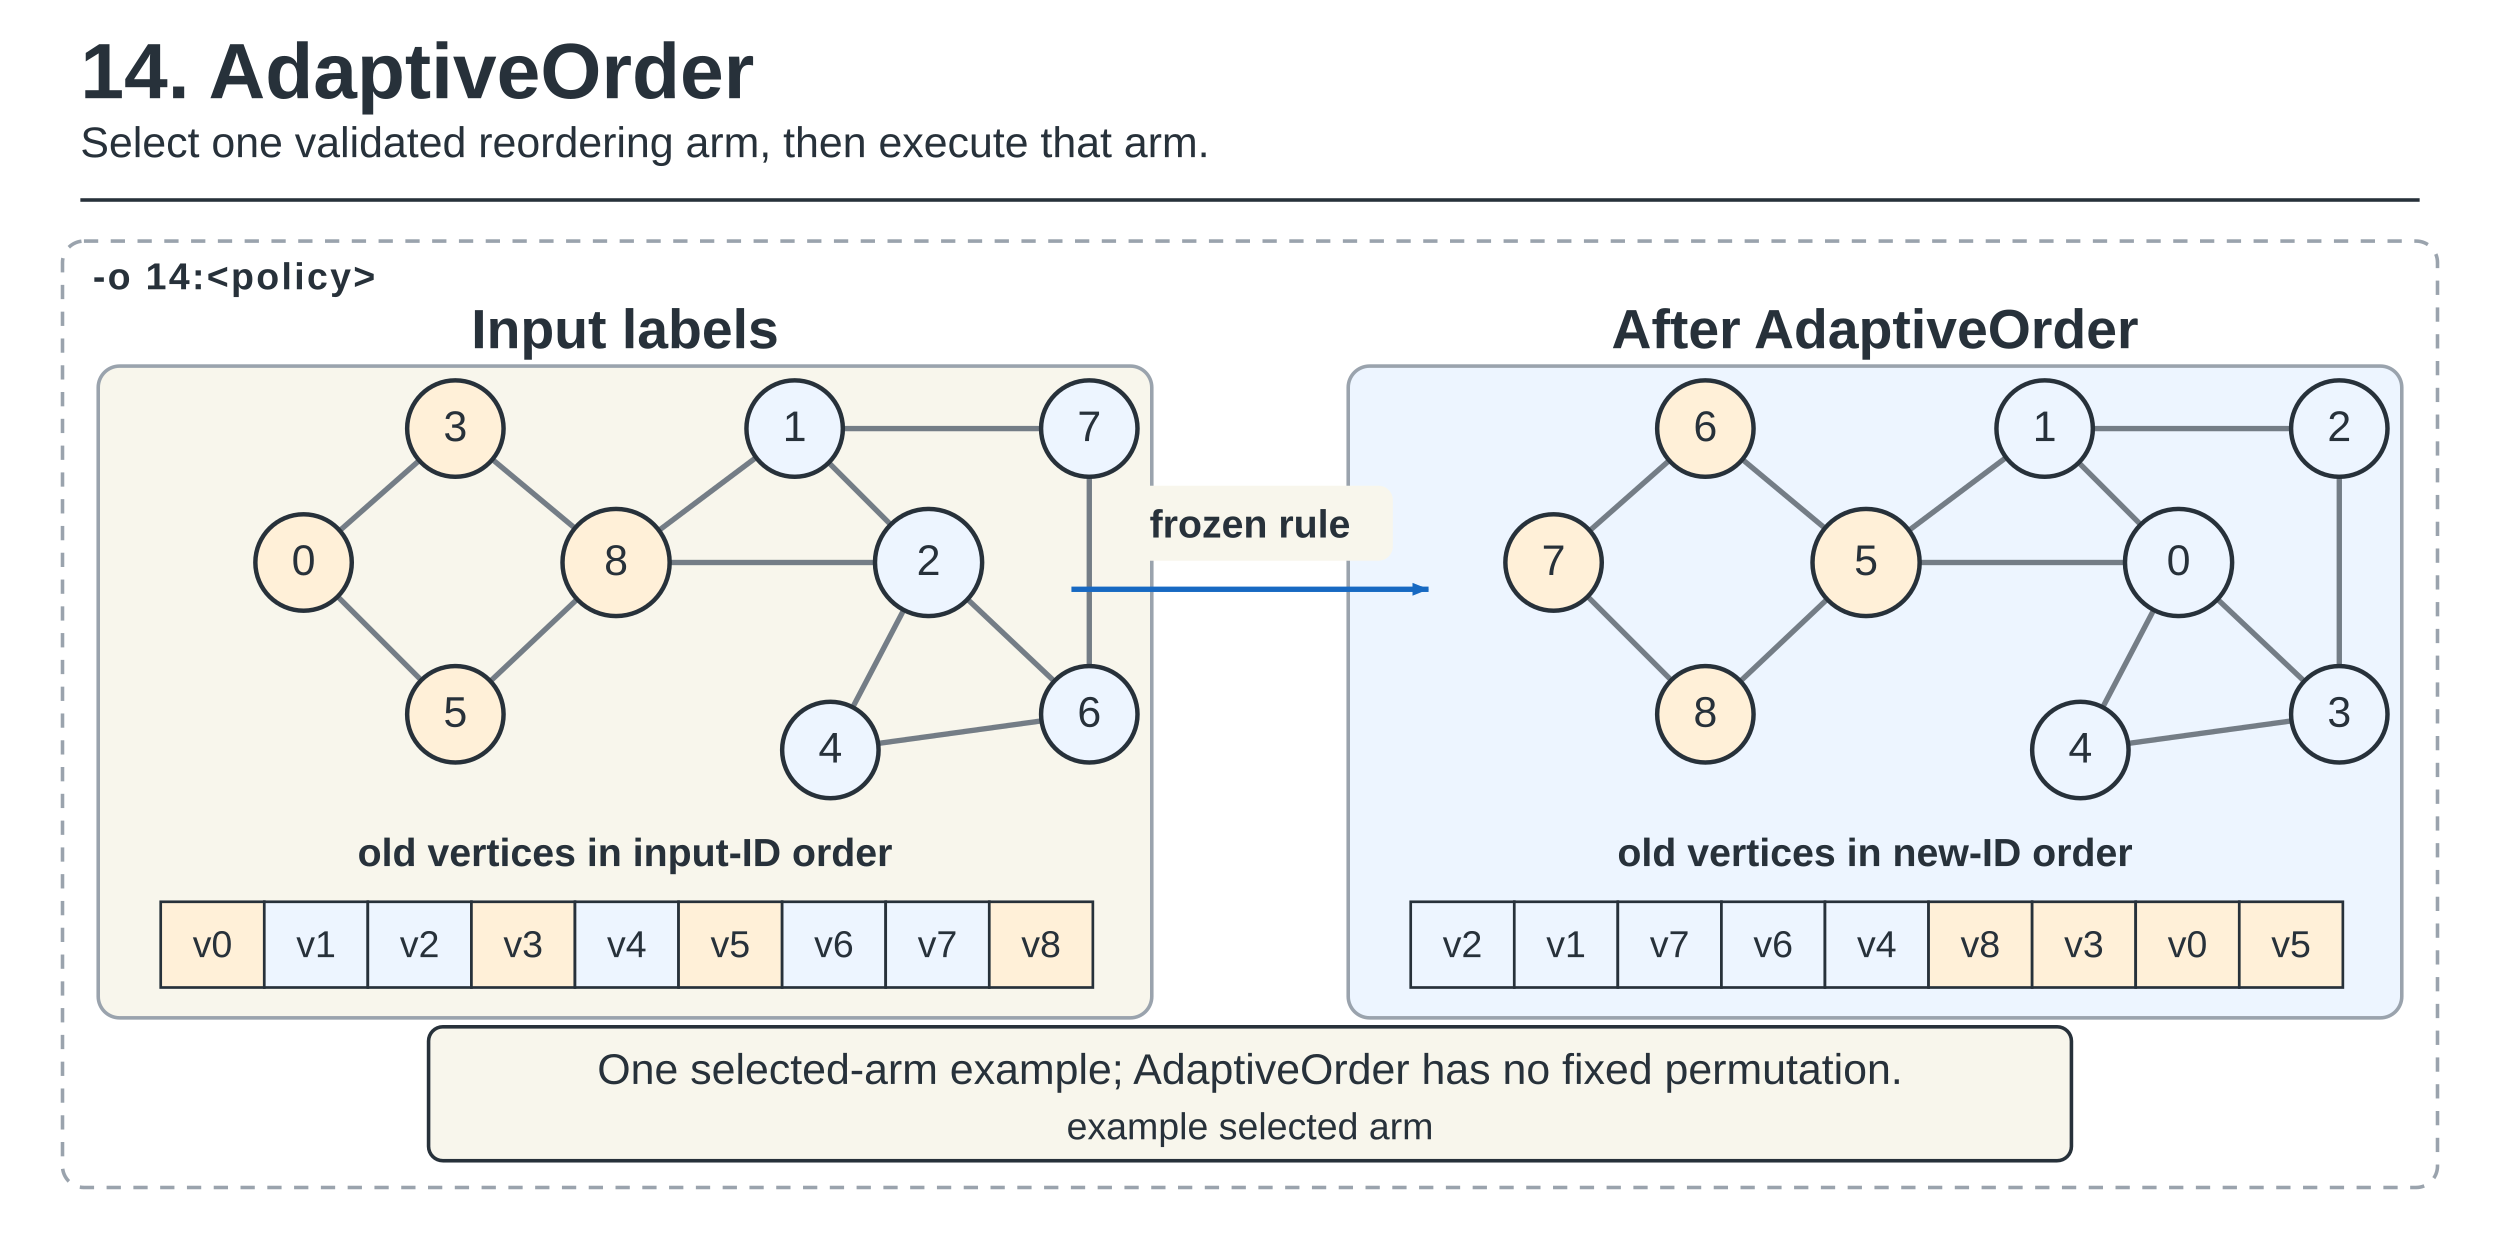
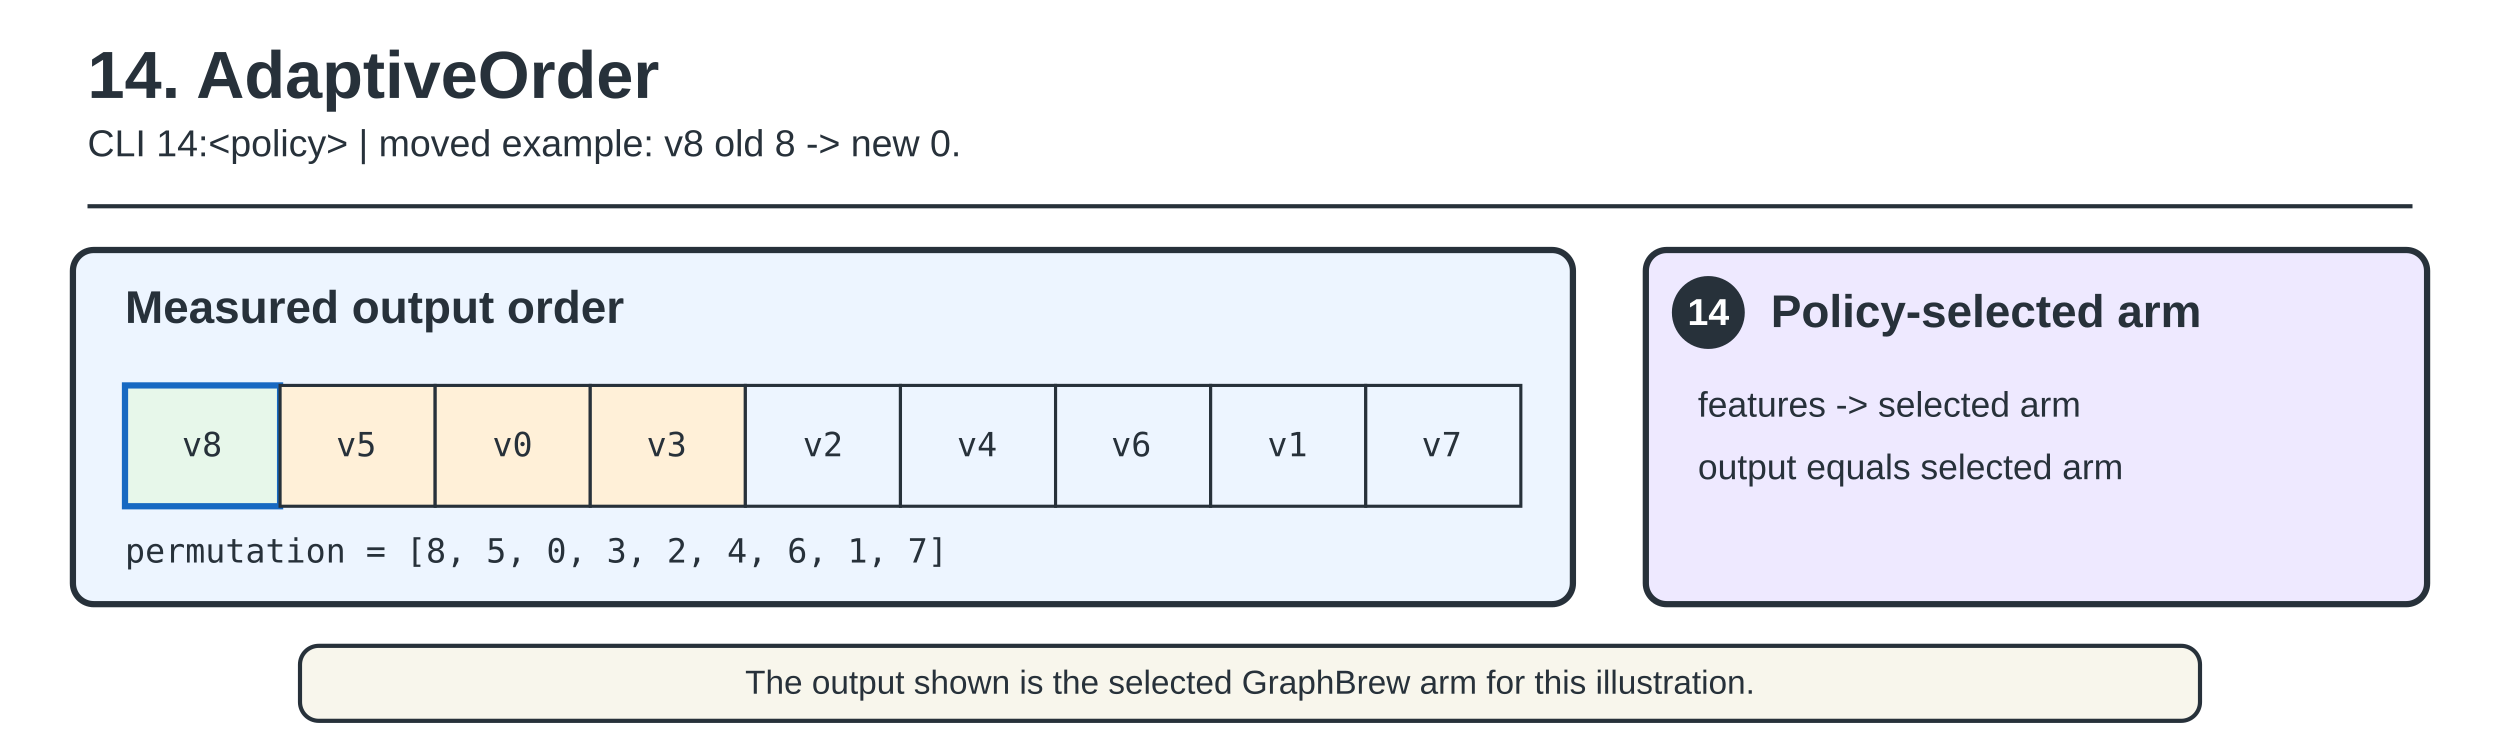
- <svg xmlns="http://www.w3.org/2000/svg" width="1400" height="700" viewBox="0 0 1400 700" role="img" aria-labelledby="title desc" fill="#27313A">
+ <svg xmlns="http://www.w3.org/2000/svg" width="1200" height="360" viewBox="0 0 1200 360" role="img" aria-labelledby="title desc" fill="#27313A">
  <defs>
-     <marker id="arrow" viewBox="0 0 10 8" markerWidth="9" markerHeight="8" refX="10" refY="4" orient="auto" markerUnits="userSpaceOnUse">
+     <marker id="arrow" viewBox="0 0 10 8" markerWidth="10" markerHeight="8" refX="10" refY="4" orient="auto" markerUnits="userSpaceOnUse">
      <path d="M0 0 L10 4 L0 8 Z" fill="#1769C2" />
-     </marker>
-     <marker id="edge-arrow" viewBox="0 0 8 6" markerWidth="7" markerHeight="6" refX="8" refY="3" orient="auto" markerUnits="userSpaceOnUse">
-       <path d="M0 0 L8 3 L0 6 Z" fill="#747D86" />
    </marker>
    <style>
      :root{color-scheme:light dark}
      @media(prefers-color-scheme:dark){
        [fill="#27313A"]{fill:#ECE7DD}[stroke="#27313A"]{stroke:#ECE7DD}
-         [fill="#FFFFFF"]{fill:#1E2327}
-         [fill="#F8F6EC"]{fill:#252A2E}[fill="#EDF5FF"]{fill:#273846}
-         [fill="#E7F7EA"]{fill:#24382A}[fill="#FFF0D8"]{fill:#3B3122}
-         [fill="#F7DEDC"]{fill:#3D292A}[fill="#EEE9FF"]{fill:#302C3C}
-         [stroke="#9AA3AD"]{stroke:#747D86}
+         [fill="#FFFFFF"]{fill:#1E2327}[fill="#F8F6EC"]{fill:#252A2E}
+         [fill="#EDF5FF"]{fill:#273846}[fill="#E7F7EA"]{fill:#24382A}
+         [fill="#FFF0D8"]{fill:#3B3122}[fill="#F7DEDC"]{fill:#3D292A}
+         [fill="#EEE9FF"]{fill:#302C3C}[stroke="#9AA3AD"]{stroke:#747D86}
+         [stroke="#1769C2"]{stroke:#63A8FF}[fill="#1769C2"]{fill:#63A8FF}
+         .arrow{stroke:#63A8FF!important}.edge{stroke:#ECE7DD!important}
      }
-       .sans{font-family:Arial,Helvetica,sans-serif}.title{font-size:44px;font-weight:700}
-       .subtitle{font-size:24px}.domain{font-size:21px;font-weight:700;letter-spacing:1.3px}
-       .heading{font-size:31px;font-weight:700}.body{font-size:24px}
-       .label{font-size:22px;font-weight:700}.small{font-size:21px}
-       .flow{fill:none;stroke:#1769C2;stroke-width:3;marker-end:url(#arrow)}
-           .graph-panel{stroke:#9AA3AD;stroke-width:2}
+       .sans{font-family:Arial,Helvetica,sans-serif}
+       .mono{font-family:"SFMono-Regular",Consolas,monospace}
+       .title{font-size:32px;font-weight:700}.subtitle{font-size:18px}
+       .domain{font-size:16px;font-weight:700;letter-spacing:1.2px}.heading{font-size:22px;font-weight:700}
+       .label{font-size:18px;font-weight:700}.body{font-size:17px}.small{font-size:16px}
+       .arrow{fill:none;stroke:#1769C2;stroke-width:3;marker-end:url(#arrow)}
+       .edge{stroke:#27313A;stroke-width:2.2}
    </style>
  </defs>
-   <rect width="1400" height="700" fill="#FFFFFF" />
-   <text x="45" y="55" class="sans title">14. AdaptiveOrder</text>
-   <text x="45" y="88" class="sans subtitle">Select one validated reordering arm, then execute that arm.</text>
-   <line x1="45" y1="112" x2="1355" y2="112" stroke="#27313A" stroke-width="2" />
-   <rect x="35" y="135" width="1330" height="530" rx="12" fill="none" stroke="#9AA3AD" stroke-width="2" stroke-dasharray="8 7" />
-   <text x="52" y="162" class="sans domain">-o 14:&lt;policy&gt;</text>
-   <text x="350" y="195" text-anchor="middle" class="sans heading">Input labels</text>
-   <text x="1050" y="195" text-anchor="middle" class="sans heading">After AdaptiveOrder</text>
-   <rect x="55" y="205" width="590" height="365" rx="12" fill="#F8F6EC" class="graph-panel" />
-   <rect x="755" y="205" width="590" height="365" rx="12" fill="#EDF5FF" class="graph-panel" />
-   <line x1="170" y1="315" x2="255" y2="240" stroke="#747D86" stroke-width="3" />
-   <line x1="170" y1="315" x2="255" y2="400" stroke="#747D86" stroke-width="3" />
-   <line x1="255" y1="240" x2="345" y2="315" stroke="#747D86" stroke-width="3" />
-   <line x1="255" y1="400" x2="345" y2="315" stroke="#747D86" stroke-width="3" />
-   <line x1="345" y1="315" x2="445" y2="240" stroke="#747D86" stroke-width="3" />
-   <line x1="345" y1="315" x2="520" y2="315" stroke="#747D86" stroke-width="3" />
-   <line x1="445" y1="240" x2="520" y2="315" stroke="#747D86" stroke-width="3" />
-   <line x1="445" y1="240" x2="610" y2="240" stroke="#747D86" stroke-width="3" />
-   <line x1="520" y1="315" x2="465" y2="420" stroke="#747D86" stroke-width="3" />
-   <line x1="520" y1="315" x2="610" y2="400" stroke="#747D86" stroke-width="3" />
-   <line x1="465" y1="420" x2="610" y2="400" stroke="#747D86" stroke-width="3" />
-   <line x1="610" y1="400" x2="610" y2="240" stroke="#747D86" stroke-width="3" />
-   <circle cx="170" cy="315" r="27" fill="#FFF0D8" stroke="#27313A" stroke-width="2.5" />
-   <text x="170" y="322" text-anchor="middle" class="sans body">0</text>
-   <circle cx="255" cy="240" r="27" fill="#FFF0D8" stroke="#27313A" stroke-width="2.5" />
-   <text x="255" y="247" text-anchor="middle" class="sans body">3</text>
-   <circle cx="255" cy="400" r="27" fill="#FFF0D8" stroke="#27313A" stroke-width="2.5" />
-   <text x="255" y="407" text-anchor="middle" class="sans body">5</text>
-   <circle cx="345" cy="315" r="30" fill="#FFF0D8" stroke="#27313A" stroke-width="2.5" />
-   <text x="345" y="322" text-anchor="middle" class="sans body">8</text>
-   <circle cx="445" cy="240" r="27" fill="#EDF5FF" stroke="#27313A" stroke-width="2.5" />
-   <text x="445" y="247" text-anchor="middle" class="sans body">1</text>
-   <circle cx="520" cy="315" r="30" fill="#EDF5FF" stroke="#27313A" stroke-width="2.5" />
-   <text x="520" y="322" text-anchor="middle" class="sans body">2</text>
-   <circle cx="465" cy="420" r="27" fill="#EDF5FF" stroke="#27313A" stroke-width="2.5" />
-   <text x="465" y="427" text-anchor="middle" class="sans body">4</text>
-   <circle cx="610" cy="400" r="27" fill="#EDF5FF" stroke="#27313A" stroke-width="2.5" />
-   <text x="610" y="407" text-anchor="middle" class="sans body">6</text>
-   <circle cx="610" cy="240" r="27" fill="#EDF5FF" stroke="#27313A" stroke-width="2.5" />
-   <text x="610" y="247" text-anchor="middle" class="sans body">7</text>
-   <path d="M600 330 H800" class="flow" />
-   <rect x="620" y="272" width="160" height="42" rx="8" fill="#F8F6EC" />
-   <text x="700" y="301" text-anchor="middle" class="sans label">frozen rule</text>
-   <line x1="870" y1="315" x2="955" y2="240" stroke="#747D86" stroke-width="3" />
-   <line x1="870" y1="315" x2="955" y2="400" stroke="#747D86" stroke-width="3" />
-   <line x1="955" y1="240" x2="1045" y2="315" stroke="#747D86" stroke-width="3" />
-   <line x1="955" y1="400" x2="1045" y2="315" stroke="#747D86" stroke-width="3" />
-   <line x1="1045" y1="315" x2="1145" y2="240" stroke="#747D86" stroke-width="3" />
-   <line x1="1045" y1="315" x2="1220" y2="315" stroke="#747D86" stroke-width="3" />
-   <line x1="1145" y1="240" x2="1220" y2="315" stroke="#747D86" stroke-width="3" />
-   <line x1="1145" y1="240" x2="1310" y2="240" stroke="#747D86" stroke-width="3" />
-   <line x1="1220" y1="315" x2="1165" y2="420" stroke="#747D86" stroke-width="3" />
-   <line x1="1220" y1="315" x2="1310" y2="400" stroke="#747D86" stroke-width="3" />
-   <line x1="1165" y1="420" x2="1310" y2="400" stroke="#747D86" stroke-width="3" />
-   <line x1="1310" y1="400" x2="1310" y2="240" stroke="#747D86" stroke-width="3" />
-   <circle cx="870" cy="315" r="27" fill="#FFF0D8" stroke="#27313A" stroke-width="2.5" />
-   <text x="870" y="322" text-anchor="middle" class="sans body">7</text>
-   <circle cx="955" cy="240" r="27" fill="#FFF0D8" stroke="#27313A" stroke-width="2.5" />
-   <text x="955" y="247" text-anchor="middle" class="sans body">6</text>
-   <circle cx="955" cy="400" r="27" fill="#FFF0D8" stroke="#27313A" stroke-width="2.5" />
-   <text x="955" y="407" text-anchor="middle" class="sans body">8</text>
-   <circle cx="1045" cy="315" r="30" fill="#FFF0D8" stroke="#27313A" stroke-width="2.5" />
-   <text x="1045" y="322" text-anchor="middle" class="sans body">5</text>
-   <circle cx="1145" cy="240" r="27" fill="#EDF5FF" stroke="#27313A" stroke-width="2.5" />
-   <text x="1145" y="247" text-anchor="middle" class="sans body">1</text>
-   <circle cx="1220" cy="315" r="30" fill="#EDF5FF" stroke="#27313A" stroke-width="2.5" />
-   <text x="1220" y="322" text-anchor="middle" class="sans body">0</text>
-   <circle cx="1165" cy="420" r="27" fill="#EDF5FF" stroke="#27313A" stroke-width="2.5" />
-   <text x="1165" y="427" text-anchor="middle" class="sans body">4</text>
-   <circle cx="1310" cy="400" r="27" fill="#EDF5FF" stroke="#27313A" stroke-width="2.5" />
-   <text x="1310" y="407" text-anchor="middle" class="sans body">3</text>
-   <circle cx="1310" cy="240" r="27" fill="#EDF5FF" stroke="#27313A" stroke-width="2.5" />
-   <text x="1310" y="247" text-anchor="middle" class="sans body">2</text>
-   <text x="350" y="485" text-anchor="middle" class="sans label">old vertices in input-ID order</text>
-   <text x="1050" y="485" text-anchor="middle" class="sans label">old vertices in new-ID order</text>
-   <rect x="90" y="505" width="58" height="48" fill="#FFF0D8" stroke="#27313A" stroke-width="1.5" />
-   <text x="119" y="536" text-anchor="middle" class="sans small">v0</text>
-   <rect x="148" y="505" width="58" height="48" fill="#EDF5FF" stroke="#27313A" stroke-width="1.5" />
-   <text x="177" y="536" text-anchor="middle" class="sans small">v1</text>
-   <rect x="206" y="505" width="58" height="48" fill="#EDF5FF" stroke="#27313A" stroke-width="1.5" />
-   <text x="235" y="536" text-anchor="middle" class="sans small">v2</text>
-   <rect x="264" y="505" width="58" height="48" fill="#FFF0D8" stroke="#27313A" stroke-width="1.5" />
-   <text x="293" y="536" text-anchor="middle" class="sans small">v3</text>
-   <rect x="322" y="505" width="58" height="48" fill="#EDF5FF" stroke="#27313A" stroke-width="1.5" />
-   <text x="351" y="536" text-anchor="middle" class="sans small">v4</text>
-   <rect x="380" y="505" width="58" height="48" fill="#FFF0D8" stroke="#27313A" stroke-width="1.5" />
-   <text x="409" y="536" text-anchor="middle" class="sans small">v5</text>
-   <rect x="438" y="505" width="58" height="48" fill="#EDF5FF" stroke="#27313A" stroke-width="1.5" />
-   <text x="467" y="536" text-anchor="middle" class="sans small">v6</text>
-   <rect x="496" y="505" width="58" height="48" fill="#EDF5FF" stroke="#27313A" stroke-width="1.5" />
-   <text x="525" y="536" text-anchor="middle" class="sans small">v7</text>
-   <rect x="554" y="505" width="58" height="48" fill="#FFF0D8" stroke="#27313A" stroke-width="1.5" />
-   <text x="583" y="536" text-anchor="middle" class="sans small">v8</text>
-   <rect x="790" y="505" width="58" height="48" fill="#EDF5FF" stroke="#27313A" stroke-width="1.5" />
-   <text x="819" y="536" text-anchor="middle" class="sans small">v2</text>
-   <rect x="848" y="505" width="58" height="48" fill="#EDF5FF" stroke="#27313A" stroke-width="1.5" />
-   <text x="877" y="536" text-anchor="middle" class="sans small">v1</text>
-   <rect x="906" y="505" width="58" height="48" fill="#EDF5FF" stroke="#27313A" stroke-width="1.5" />
-   <text x="935" y="536" text-anchor="middle" class="sans small">v7</text>
-   <rect x="964" y="505" width="58" height="48" fill="#EDF5FF" stroke="#27313A" stroke-width="1.5" />
-   <text x="993" y="536" text-anchor="middle" class="sans small">v6</text>
-   <rect x="1022" y="505" width="58" height="48" fill="#EDF5FF" stroke="#27313A" stroke-width="1.5" />
-   <text x="1051" y="536" text-anchor="middle" class="sans small">v4</text>
-   <rect x="1080" y="505" width="58" height="48" fill="#FFF0D8" stroke="#27313A" stroke-width="1.5" />
-   <text x="1109" y="536" text-anchor="middle" class="sans small">v8</text>
-   <rect x="1138" y="505" width="58" height="48" fill="#FFF0D8" stroke="#27313A" stroke-width="1.5" />
-   <text x="1167" y="536" text-anchor="middle" class="sans small">v3</text>
-   <rect x="1196" y="505" width="58" height="48" fill="#FFF0D8" stroke="#27313A" stroke-width="1.5" />
-   <text x="1225" y="536" text-anchor="middle" class="sans small">v0</text>
-   <rect x="1254" y="505" width="58" height="48" fill="#FFF0D8" stroke="#27313A" stroke-width="1.5" />
-   <text x="1283" y="536" text-anchor="middle" class="sans small">v5</text>
-   <rect x="240" y="575" width="920" height="75" rx="8" fill="#F8F6EC" stroke="#27313A" stroke-width="2" />
-   <text x="700" y="607" text-anchor="middle" class="sans body">One selected-arm example; AdaptiveOrder has no fixed permutation.</text>
-   <text x="700" y="638" text-anchor="middle" class="sans small">example selected arm</text>
+   <rect width="1200" height="360" fill="#FFFFFF" />
+   <text x="42" y="47" class="sans title">14. AdaptiveOrder</text>
+   <text x="42" y="75" class="sans subtitle">CLI 14:&lt;policy&gt; | moved example: v8 old 8 -&gt; new 0.</text>
+   <line x1="42" y1="99" x2="1158" y2="99" stroke="#27313A" stroke-width="2" />
+   <rect x="35" y="120" width="720" height="170" rx="10" fill="#EDF5FF" stroke="#27313A" stroke-width="3" />
+   <text x="60" y="155" class="sans heading">Measured output order</text>
+   <rect x="60.00" y="185" width="74.44" height="58" fill="#E7F7EA" stroke="#1769C2" stroke-width="3" />
+   <text x="97" y="219" class="mono small" text-anchor="middle">v8</text>
+   <rect x="134.44" y="185" width="74.44" height="58" fill="#FFF0D8" stroke="#27313A" stroke-width="1.5" />
+   <text x="171" y="219" class="mono small" text-anchor="middle">v5</text>
+   <rect x="208.89" y="185" width="74.44" height="58" fill="#FFF0D8" stroke="#27313A" stroke-width="1.5" />
+   <text x="246" y="219" class="mono small" text-anchor="middle">v0</text>
+   <rect x="283.33" y="185" width="74.44" height="58" fill="#FFF0D8" stroke="#27313A" stroke-width="1.5" />
+   <text x="320" y="219" class="mono small" text-anchor="middle">v3</text>
+   <rect x="357.78" y="185" width="74.44" height="58" fill="#EDF5FF" stroke="#27313A" stroke-width="1.5" />
+   <text x="395" y="219" class="mono small" text-anchor="middle">v2</text>
+   <rect x="432.22" y="185" width="74.44" height="58" fill="#EDF5FF" stroke="#27313A" stroke-width="1.5" />
+   <text x="469" y="219" class="mono small" text-anchor="middle">v4</text>
+   <rect x="506.67" y="185" width="74.44" height="58" fill="#EDF5FF" stroke="#27313A" stroke-width="1.5" />
+   <text x="543" y="219" class="mono small" text-anchor="middle">v6</text>
+   <rect x="581.11" y="185" width="74.44" height="58" fill="#EDF5FF" stroke="#27313A" stroke-width="1.5" />
+   <text x="618" y="219" class="mono small" text-anchor="middle">v1</text>
+   <rect x="655.56" y="185" width="74.44" height="58" fill="#EDF5FF" stroke="#27313A" stroke-width="1.5" />
+   <text x="692" y="219" class="mono small" text-anchor="middle">v7</text>
+   <text x="60" y="270" class="mono small">permutation = [8, 5, 0, 3, 2, 4, 6, 1, 7]</text>
+   <rect x="790" y="120" width="375" height="170" rx="10" fill="#EEE9FF" stroke="#27313A" stroke-width="3" />
+   <circle cx="820" cy="150" r="17" fill="#27313A" stroke="#27313A" stroke-width="1" />
+   <text x="820" y="156" class="sans label" text-anchor="middle" fill="#FFFFFF">14</text>
+   <text x="850" y="157" class="sans heading">Policy-selected arm</text>
+   <text x="815" y="200" class="sans body">features -&gt; selected arm</text>
+   <text x="815" y="230" class="sans body">output equals selected arm</text>
+   <rect x="144" y="310" width="912" height="36" rx="9" fill="#F8F6EC" stroke="#27313A" stroke-width="2" />
+   <text x="600" y="333" class="sans small" text-anchor="middle">The output shown is the selected GraphBrew arm for this illustration.</text>
</svg>
